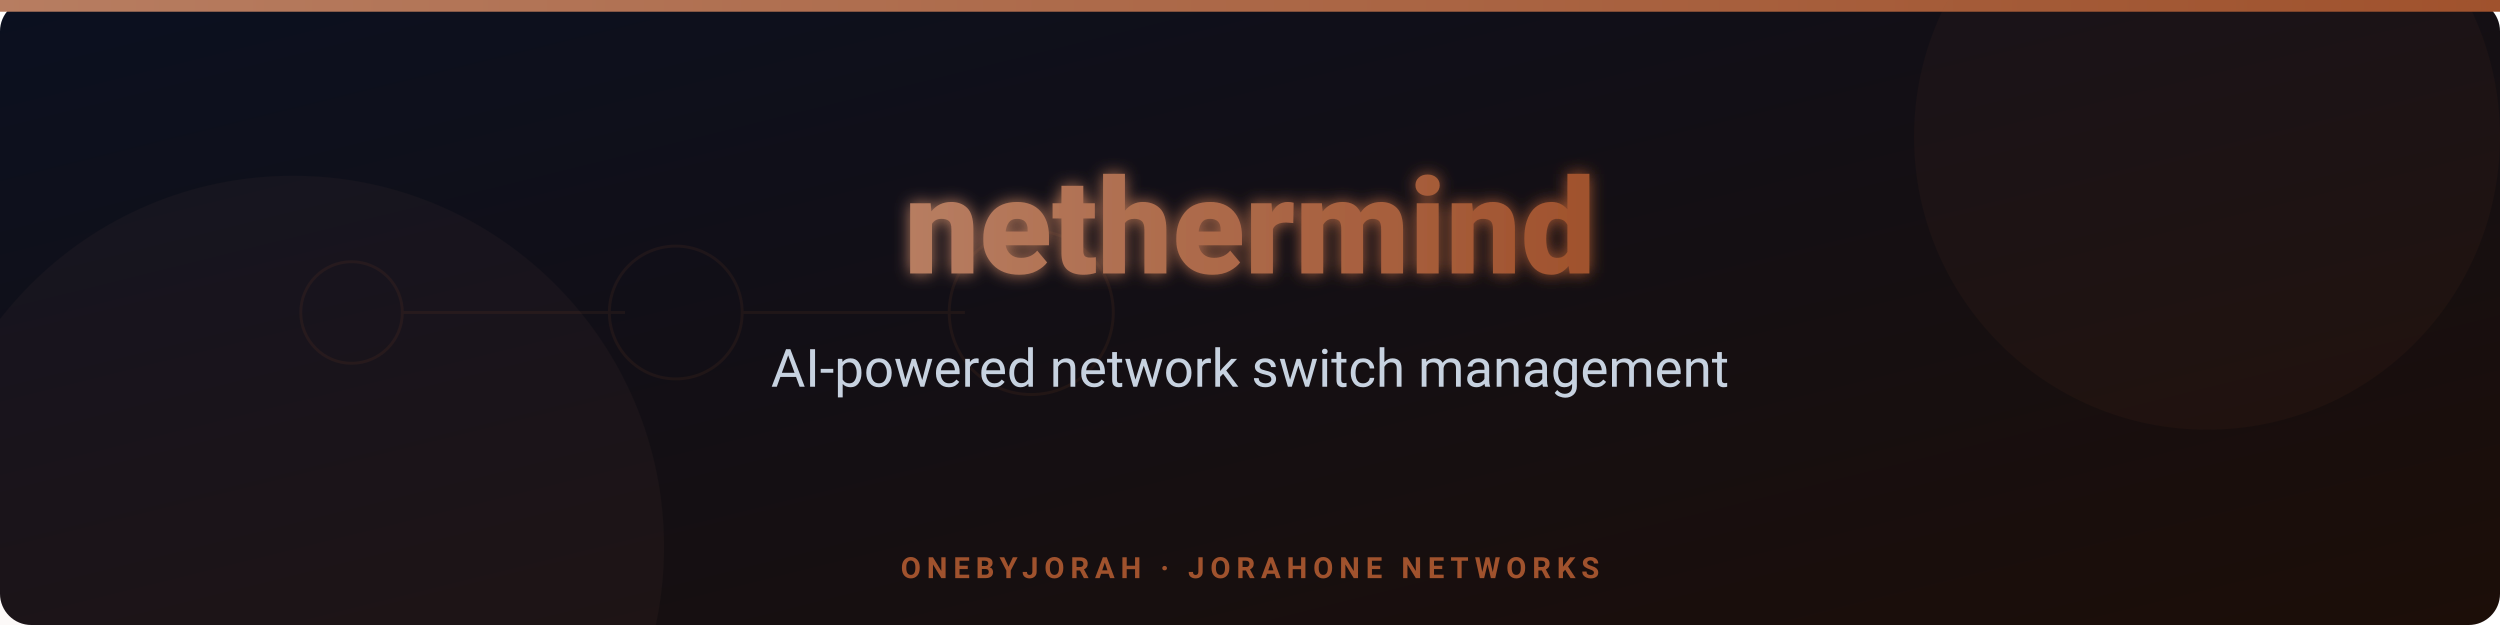
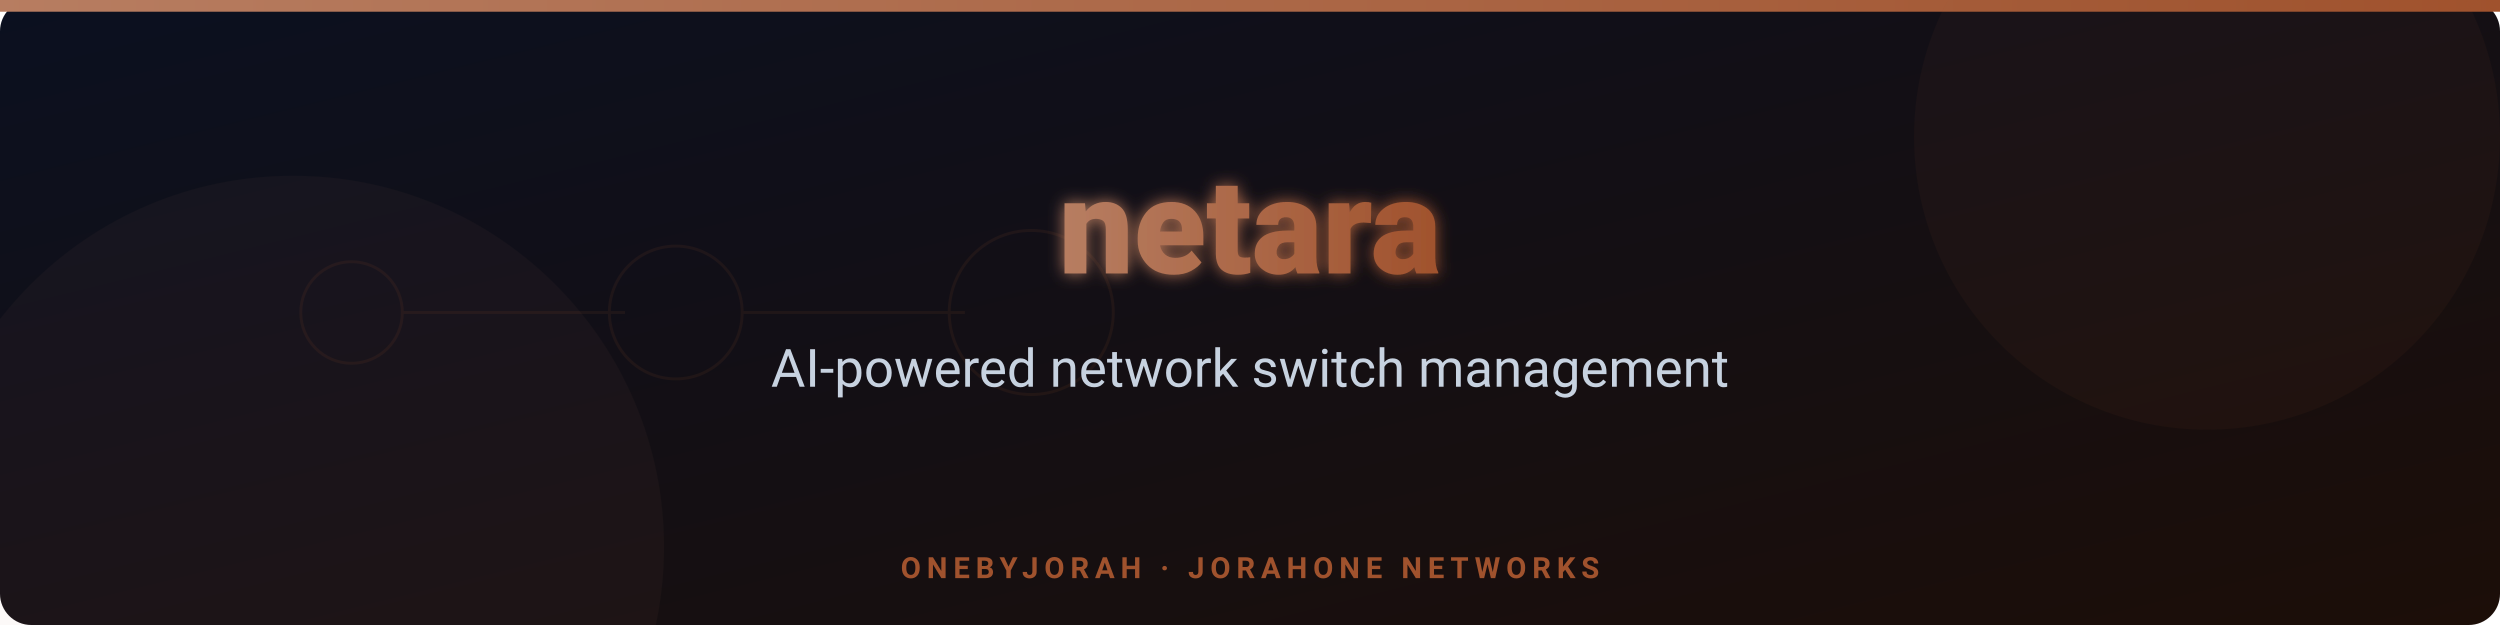
- <svg xmlns="http://www.w3.org/2000/svg" viewBox="0 0 1280 320" width="1280" height="320" role="img" aria-label="nethermind">
+ <svg xmlns="http://www.w3.org/2000/svg" viewBox="0 0 1280 320" width="1280" height="320" role="img" aria-label="netara">
  <defs>
    <linearGradient id="bg" x1="0%" y1="0%" x2="100%" y2="100%">
      <stop offset="0%" stop-color="#0b1020" />
      <stop offset="100%" stop-color="#1c0e08" />
    </linearGradient>
    <linearGradient id="accent" x1="0%" y1="0%" x2="100%" y2="0%">
      <stop offset="0%" stop-color="#b77d61" />
      <stop offset="100%" stop-color="#a0522d" />
    </linearGradient>
    <filter id="glow" x="-20%" y="-20%" width="140%" height="140%">
      <feGaussianBlur stdDeviation="4" result="b" />
      <feComposite in="SourceGraphic" in2="b" operator="over" />
    </filter>
  </defs>
  <rect width="1280" height="320" rx="16" fill="url(#bg)" />
  <rect x="0" y="0" width="1280" height="6" fill="url(#accent)" />
  <circle cx="1130" cy="70" r="150" fill="#a0522d" opacity="0.06" />
  <circle cx="150" cy="280" r="190" fill="#b77d61" opacity="0.05" />
  <g opacity="0.10" stroke="#a0522d" stroke-width="1.5" fill="none">
    <circle cx="180" cy="160" r="26" />
    <line x1="206" y1="160" x2="320" y2="160" />
    <circle cx="346" cy="160" r="34" />
    <line x1="380" y1="160" x2="494" y2="160" />
    <circle cx="528" cy="160" r="42" />
  </g>
-   <text x="640" y="140" font-family="-apple-system,BlinkMacSystemFont,Segoe UI,Roboto,Helvetica,Arial,sans-serif" font-size="68" font-weight="800" fill="url(#accent)" text-anchor="middle" filter="url(#glow)">nethermind</text>
+   <text x="640" y="140" font-family="-apple-system,BlinkMacSystemFont,Segoe UI,Roboto,Helvetica,Arial,sans-serif" font-size="68" font-weight="800" fill="url(#accent)" text-anchor="middle" filter="url(#glow)">netara</text>
  <text x="640" y="198" font-family="-apple-system,BlinkMacSystemFont,Segoe UI,Roboto,Helvetica,Arial,sans-serif" font-size="27" fill="#c7d2e0" text-anchor="middle">AI-powered network switch management</text>
  <text x="640" y="252" font-family="-apple-system,BlinkMacSystemFont,Segoe UI,Roboto,Helvetica,Arial,sans-serif" font-size="18" fill="#b77d61" opacity="0.85" text-anchor="middle" />
  <text x="640" y="296" font-family="-apple-system,BlinkMacSystemFont,Segoe UI,Roboto,Helvetica,Arial,sans-serif" font-size="15" font-weight="600" fill="#a0522d" letter-spacing="3" text-anchor="middle">ONEBYJORAH  ·  JORAHONE NETWORKS</text>
</svg>
